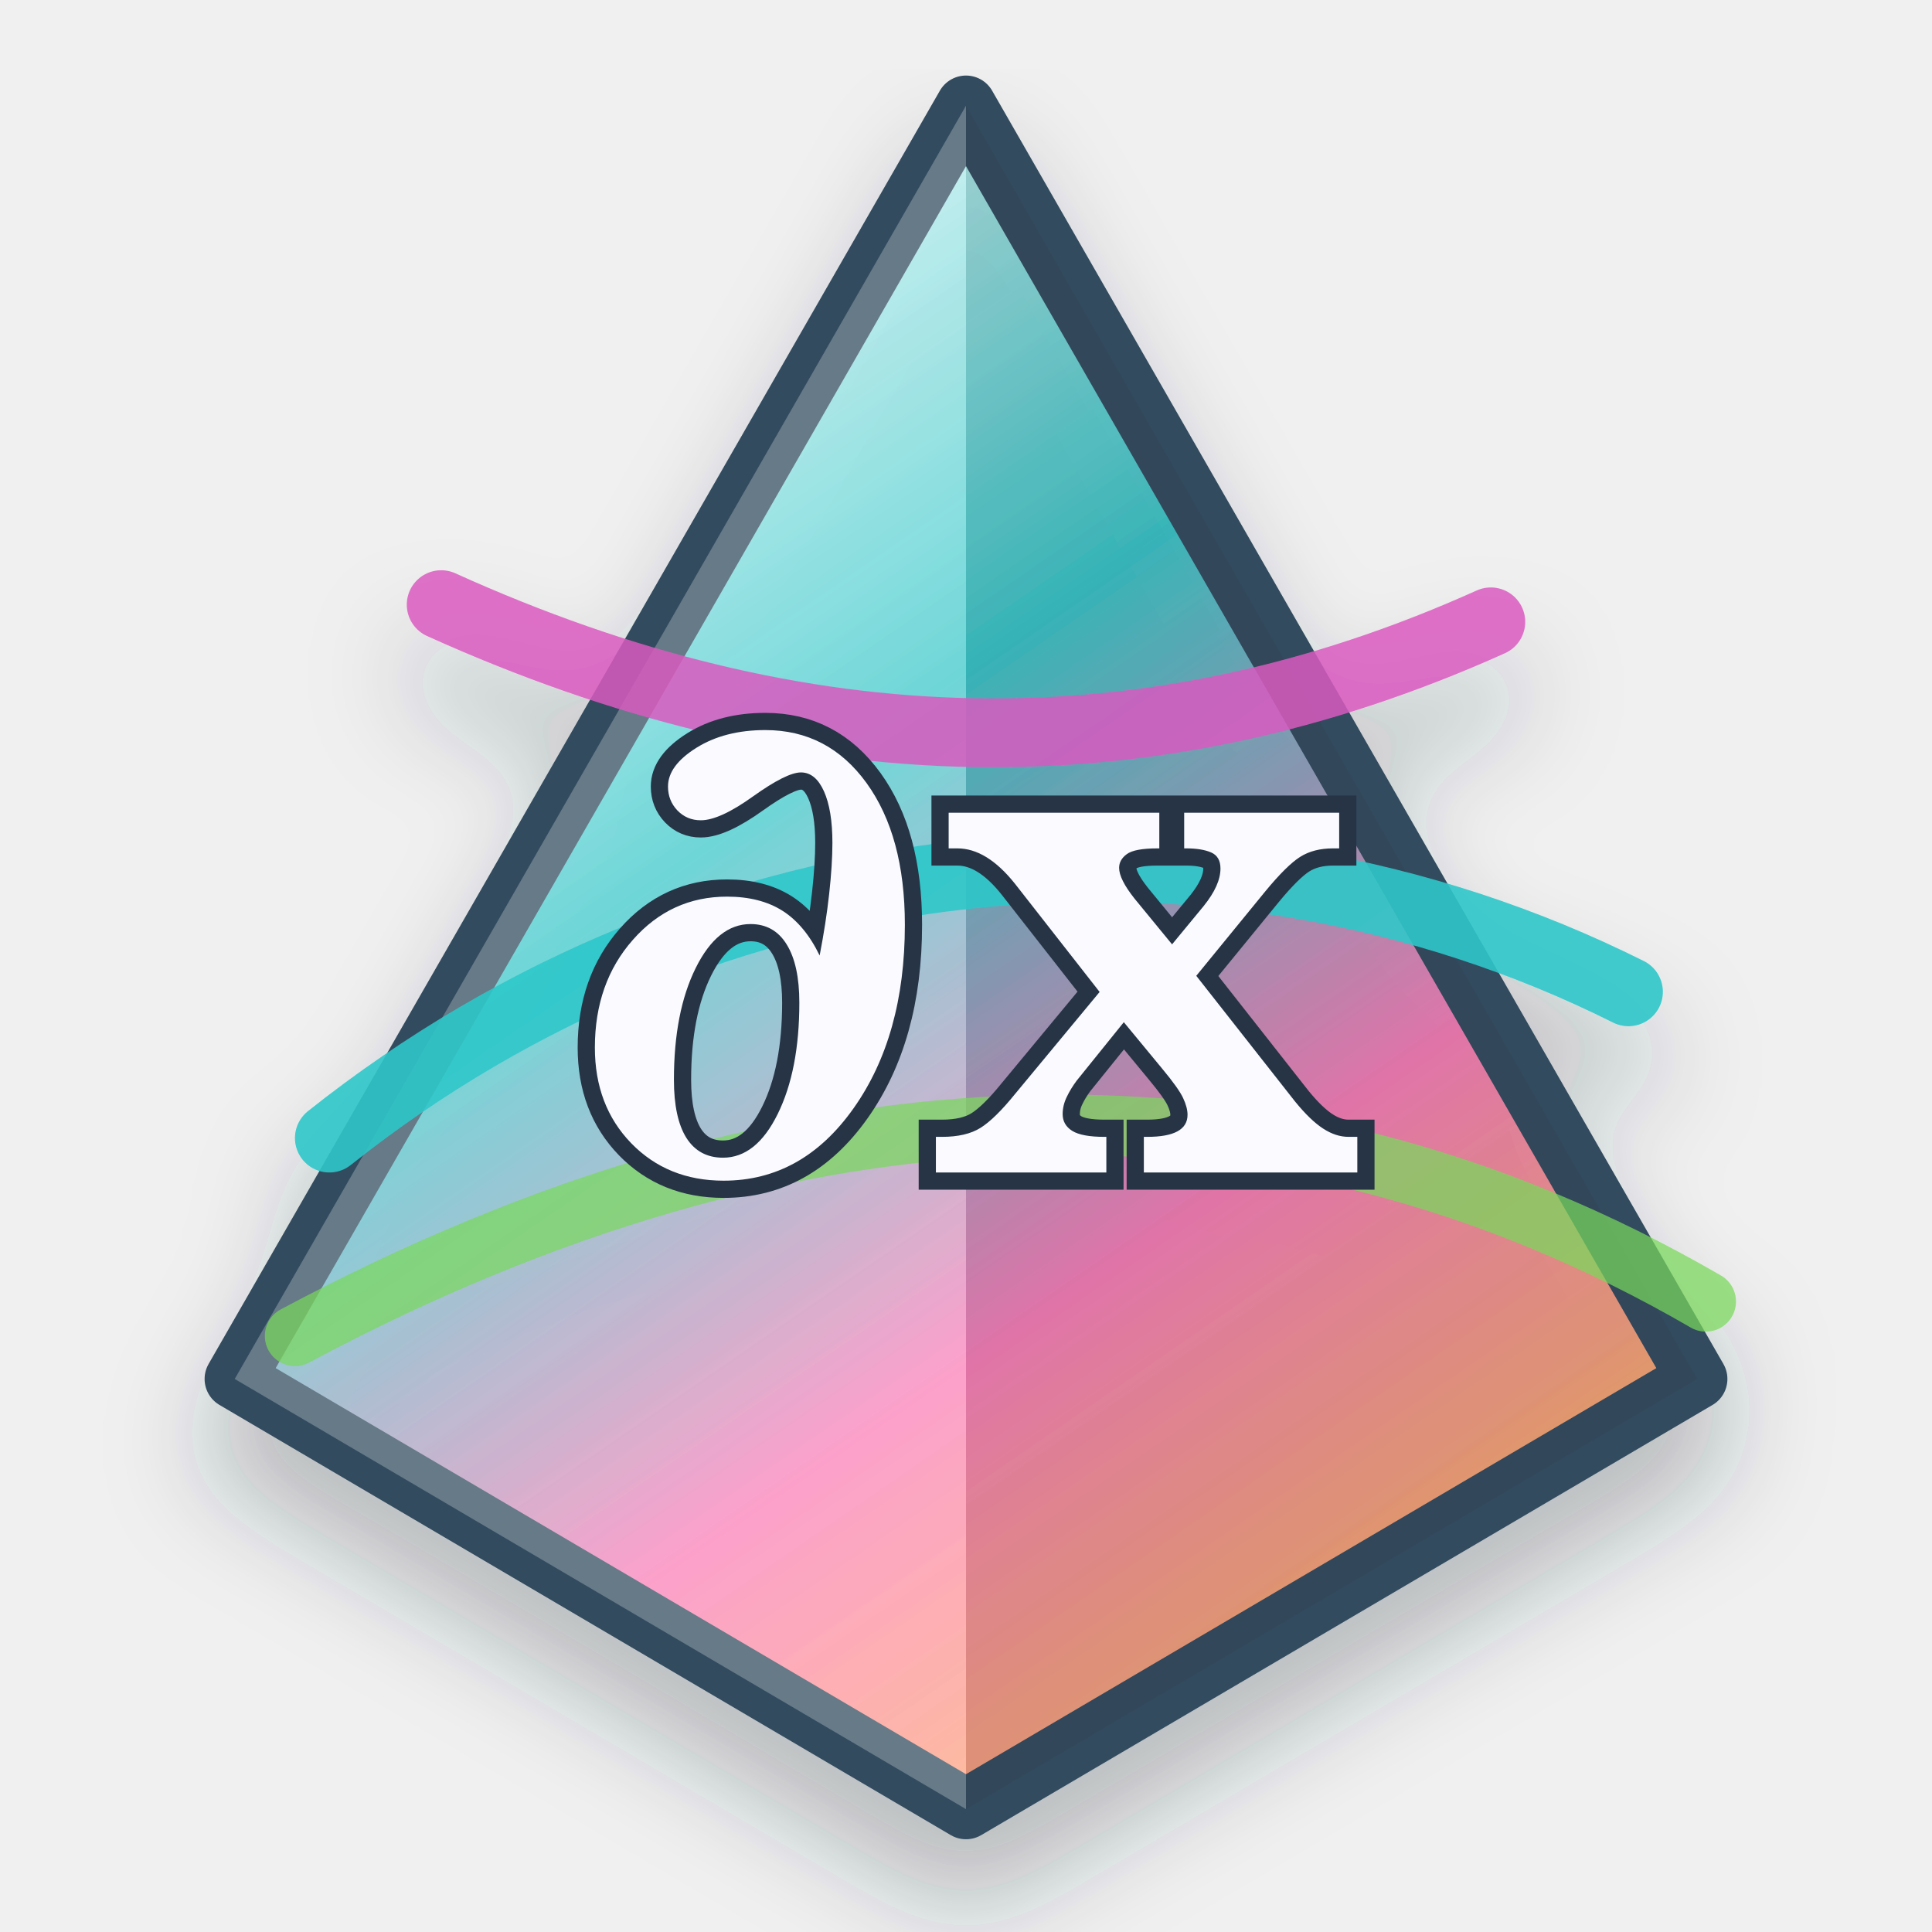
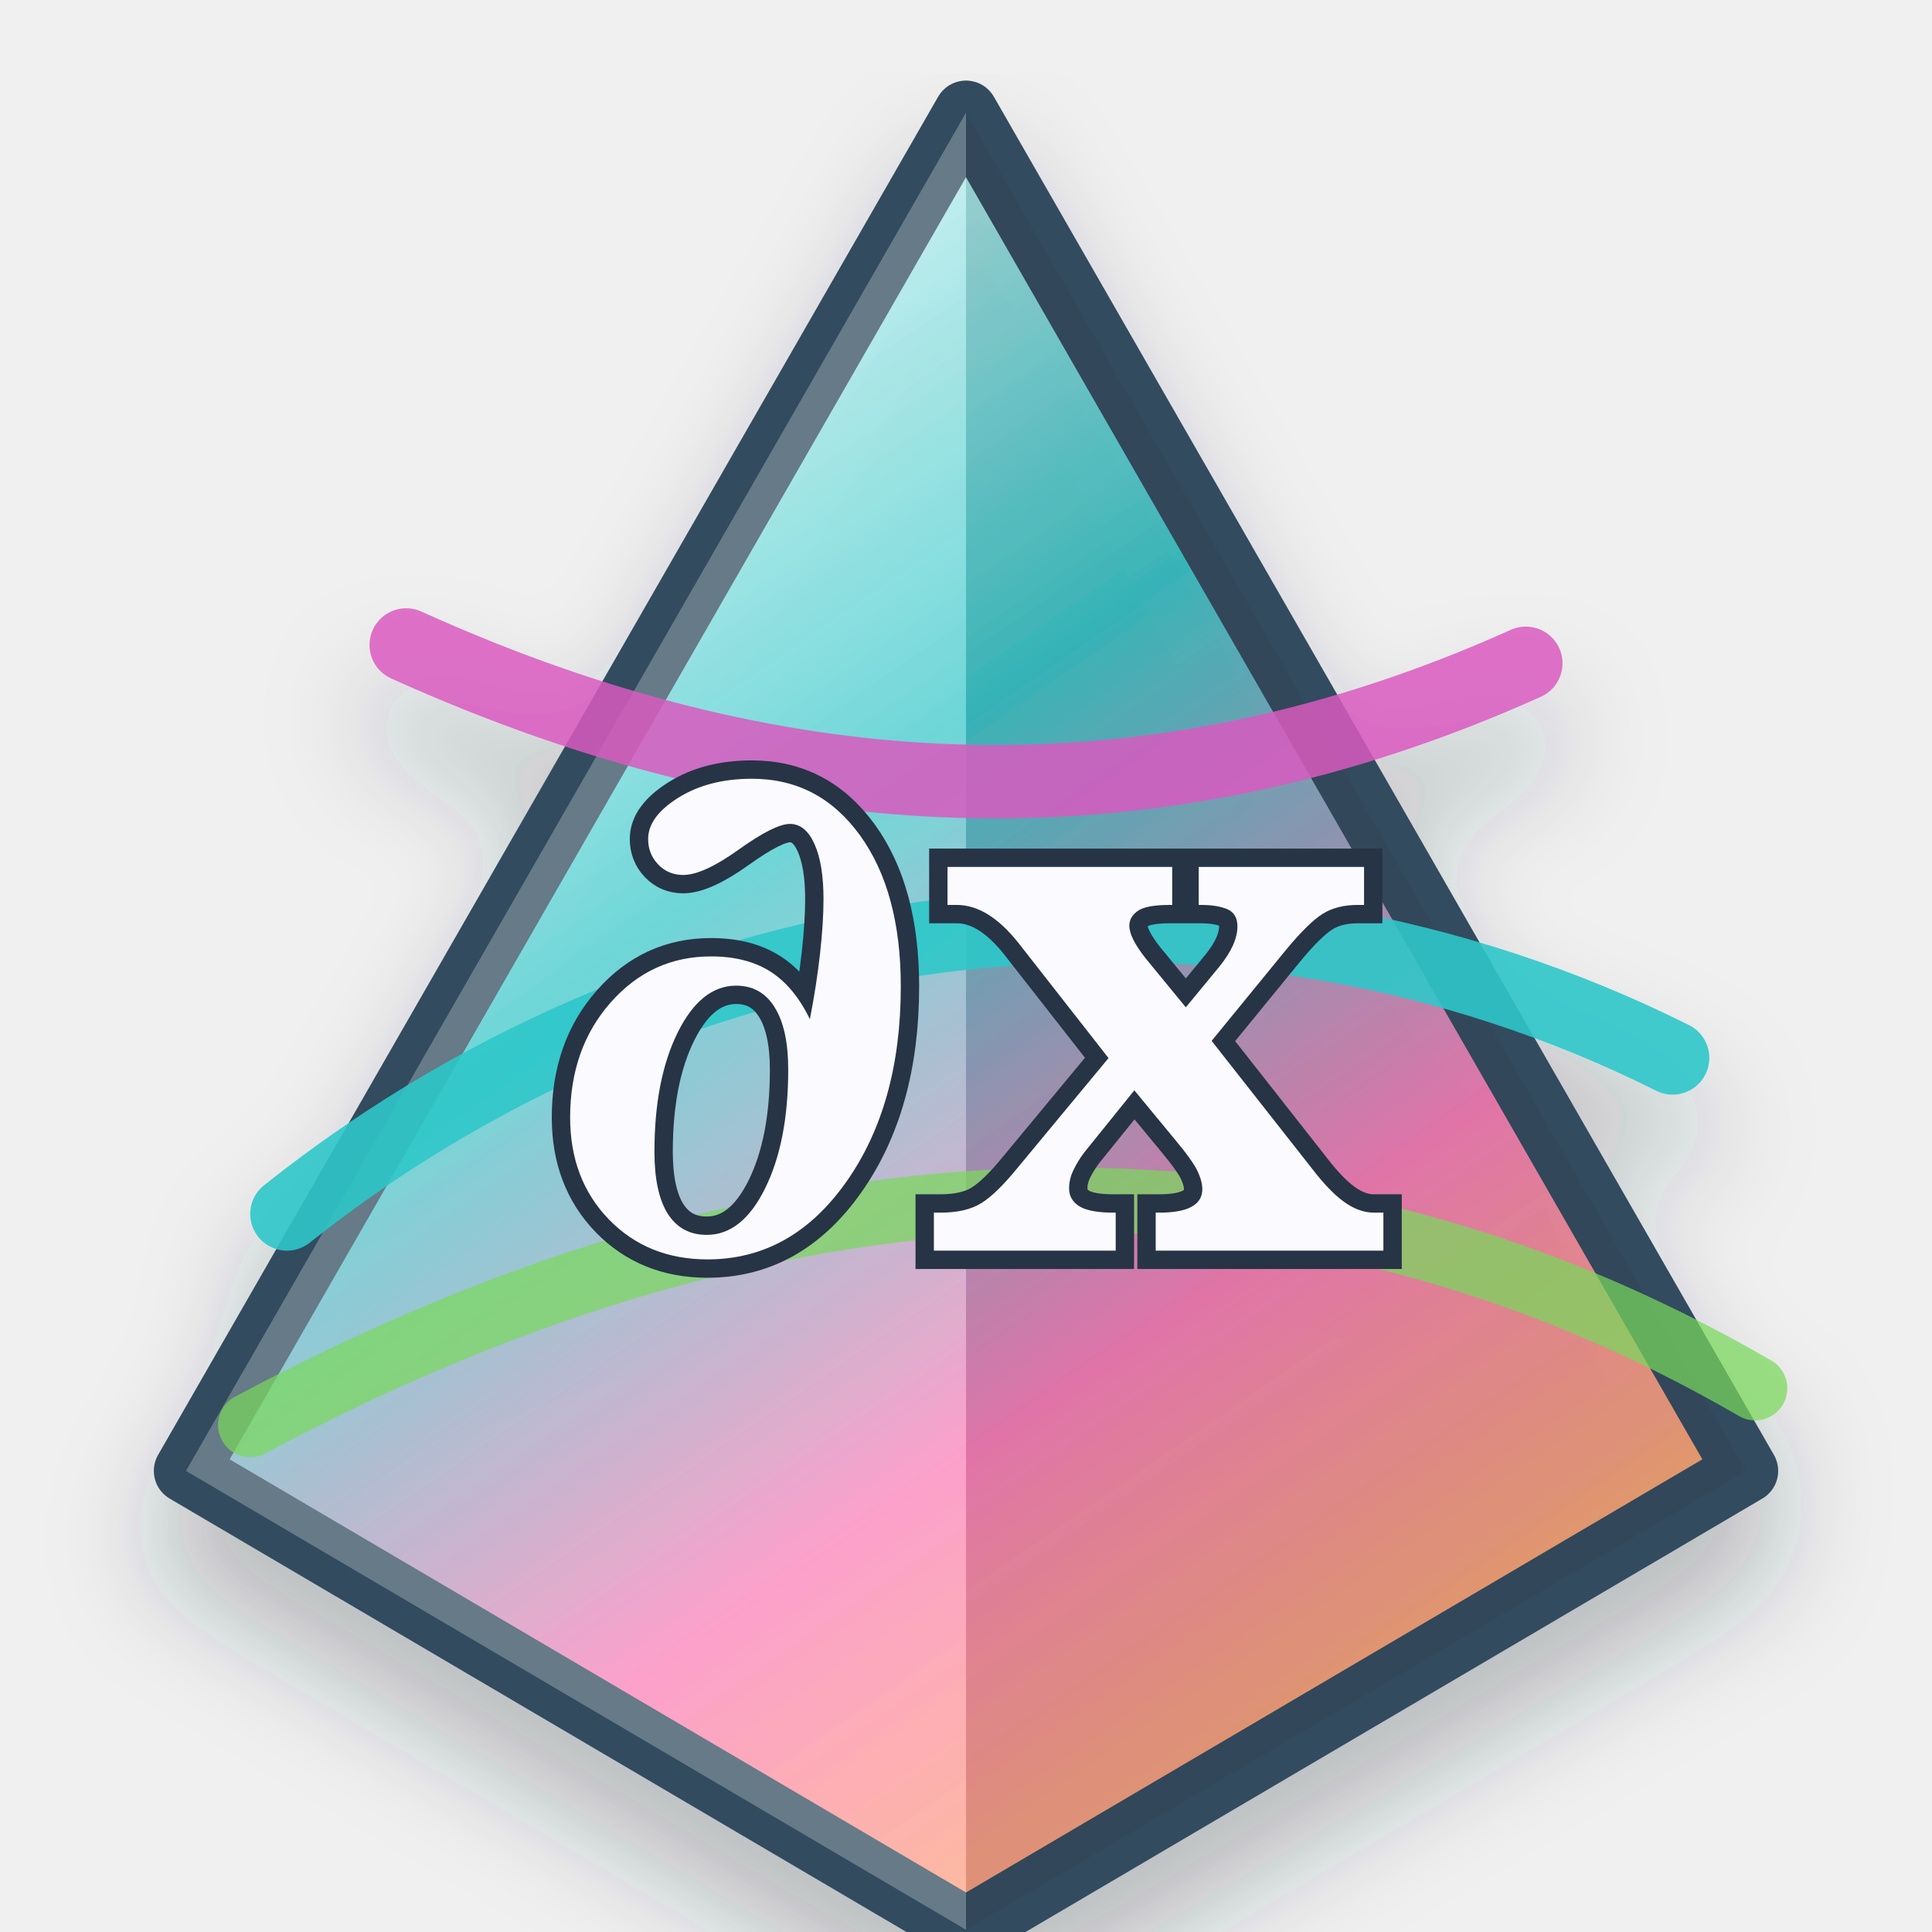
- <svg xmlns="http://www.w3.org/2000/svg" width="256" height="256" viewBox="0 0 256 256" role="img" aria-label="MARS Lab Wizard Prism KDE-style icon">
+ <svg xmlns="http://www.w3.org/2000/svg" width="256" height="256" viewBox="8 0 240 240" role="img" aria-label="MARS Lab Wizard Prism KDE-style icon">
  <defs>
    <linearGradient id="cool" x1="42" y1="30" x2="214" y2="226" gradientUnits="userSpaceOnUse">
      <stop offset="0" stop-color="#58b6e8" />
      <stop offset="0.52" stop-color="#7a5de8" />
      <stop offset="1" stop-color="#2fbf9b" />
    </linearGradient>
    <linearGradient id="warm" x1="55" y1="42" x2="204" y2="215" gradientUnits="userSpaceOnUse">
      <stop offset="0" stop-color="#ff7ab8" />
      <stop offset="0.54" stop-color="#d95bbf" />
      <stop offset="1" stop-color="#fdbc4b" />
    </linearGradient>
    <linearGradient id="glass" x1="64" y1="35" x2="190" y2="218" gradientUnits="userSpaceOnUse">
      <stop offset="0" stop-color="#ffffff" stop-opacity="0.92" />
      <stop offset="0.38" stop-color="#2ec7c9" stop-opacity="0.9" />
      <stop offset="0.68" stop-color="#ff7ab8" stop-opacity="0.92" />
      <stop offset="1" stop-color="#fdbc4b" stop-opacity="0.96" />
    </linearGradient>
    <filter id="shadow" x="-45%" y="-45%" width="190%" height="190%">
      <feDropShadow dx="0" dy="8" stdDeviation="6" flood-color="#263238" flood-opacity="0.28" />
    </filter>
  </defs>
  <g transform="translate(128 128) scale(1.14) translate(-128 -128)">
    <g filter="url(#shadow)">
      <path d="M128 28 213 176 128 226 43 176Z" fill="url(#glass)" stroke="#314b5f" stroke-width="7" stroke-linejoin="round" />
      <path d="M128 28v198L43 176Z" fill="#ffffff" opacity="0.26" />
      <path d="M128 28v198l85-50Z" fill="#263238" opacity="0.13" />
      <path d="M54 148c44-35 103-41 151-17" fill="none" stroke="#2ec7c9" stroke-width="8" stroke-linecap="round" opacity="0.9" />
      <path d="M50 171c58-31 114-33 164-4" fill="none" stroke="#78d75b" stroke-width="7" stroke-linecap="round" opacity="0.72" />
      <path d="M67 86c42 19 82 20 122 2" fill="none" stroke="#d95bbf" stroke-width="8" stroke-linecap="round" opacity="0.85" />
    </g>
    <text x="128" y="152" text-anchor="middle" font-family="Noto Serif, STIX Two Math, Cambria Math, DejaVu Serif, serif" font-size="78" font-weight="900" fill="#fbfbff" stroke="#263446" stroke-width="4" paint-order="stroke fill">∂x</text>
  </g>
</svg>
